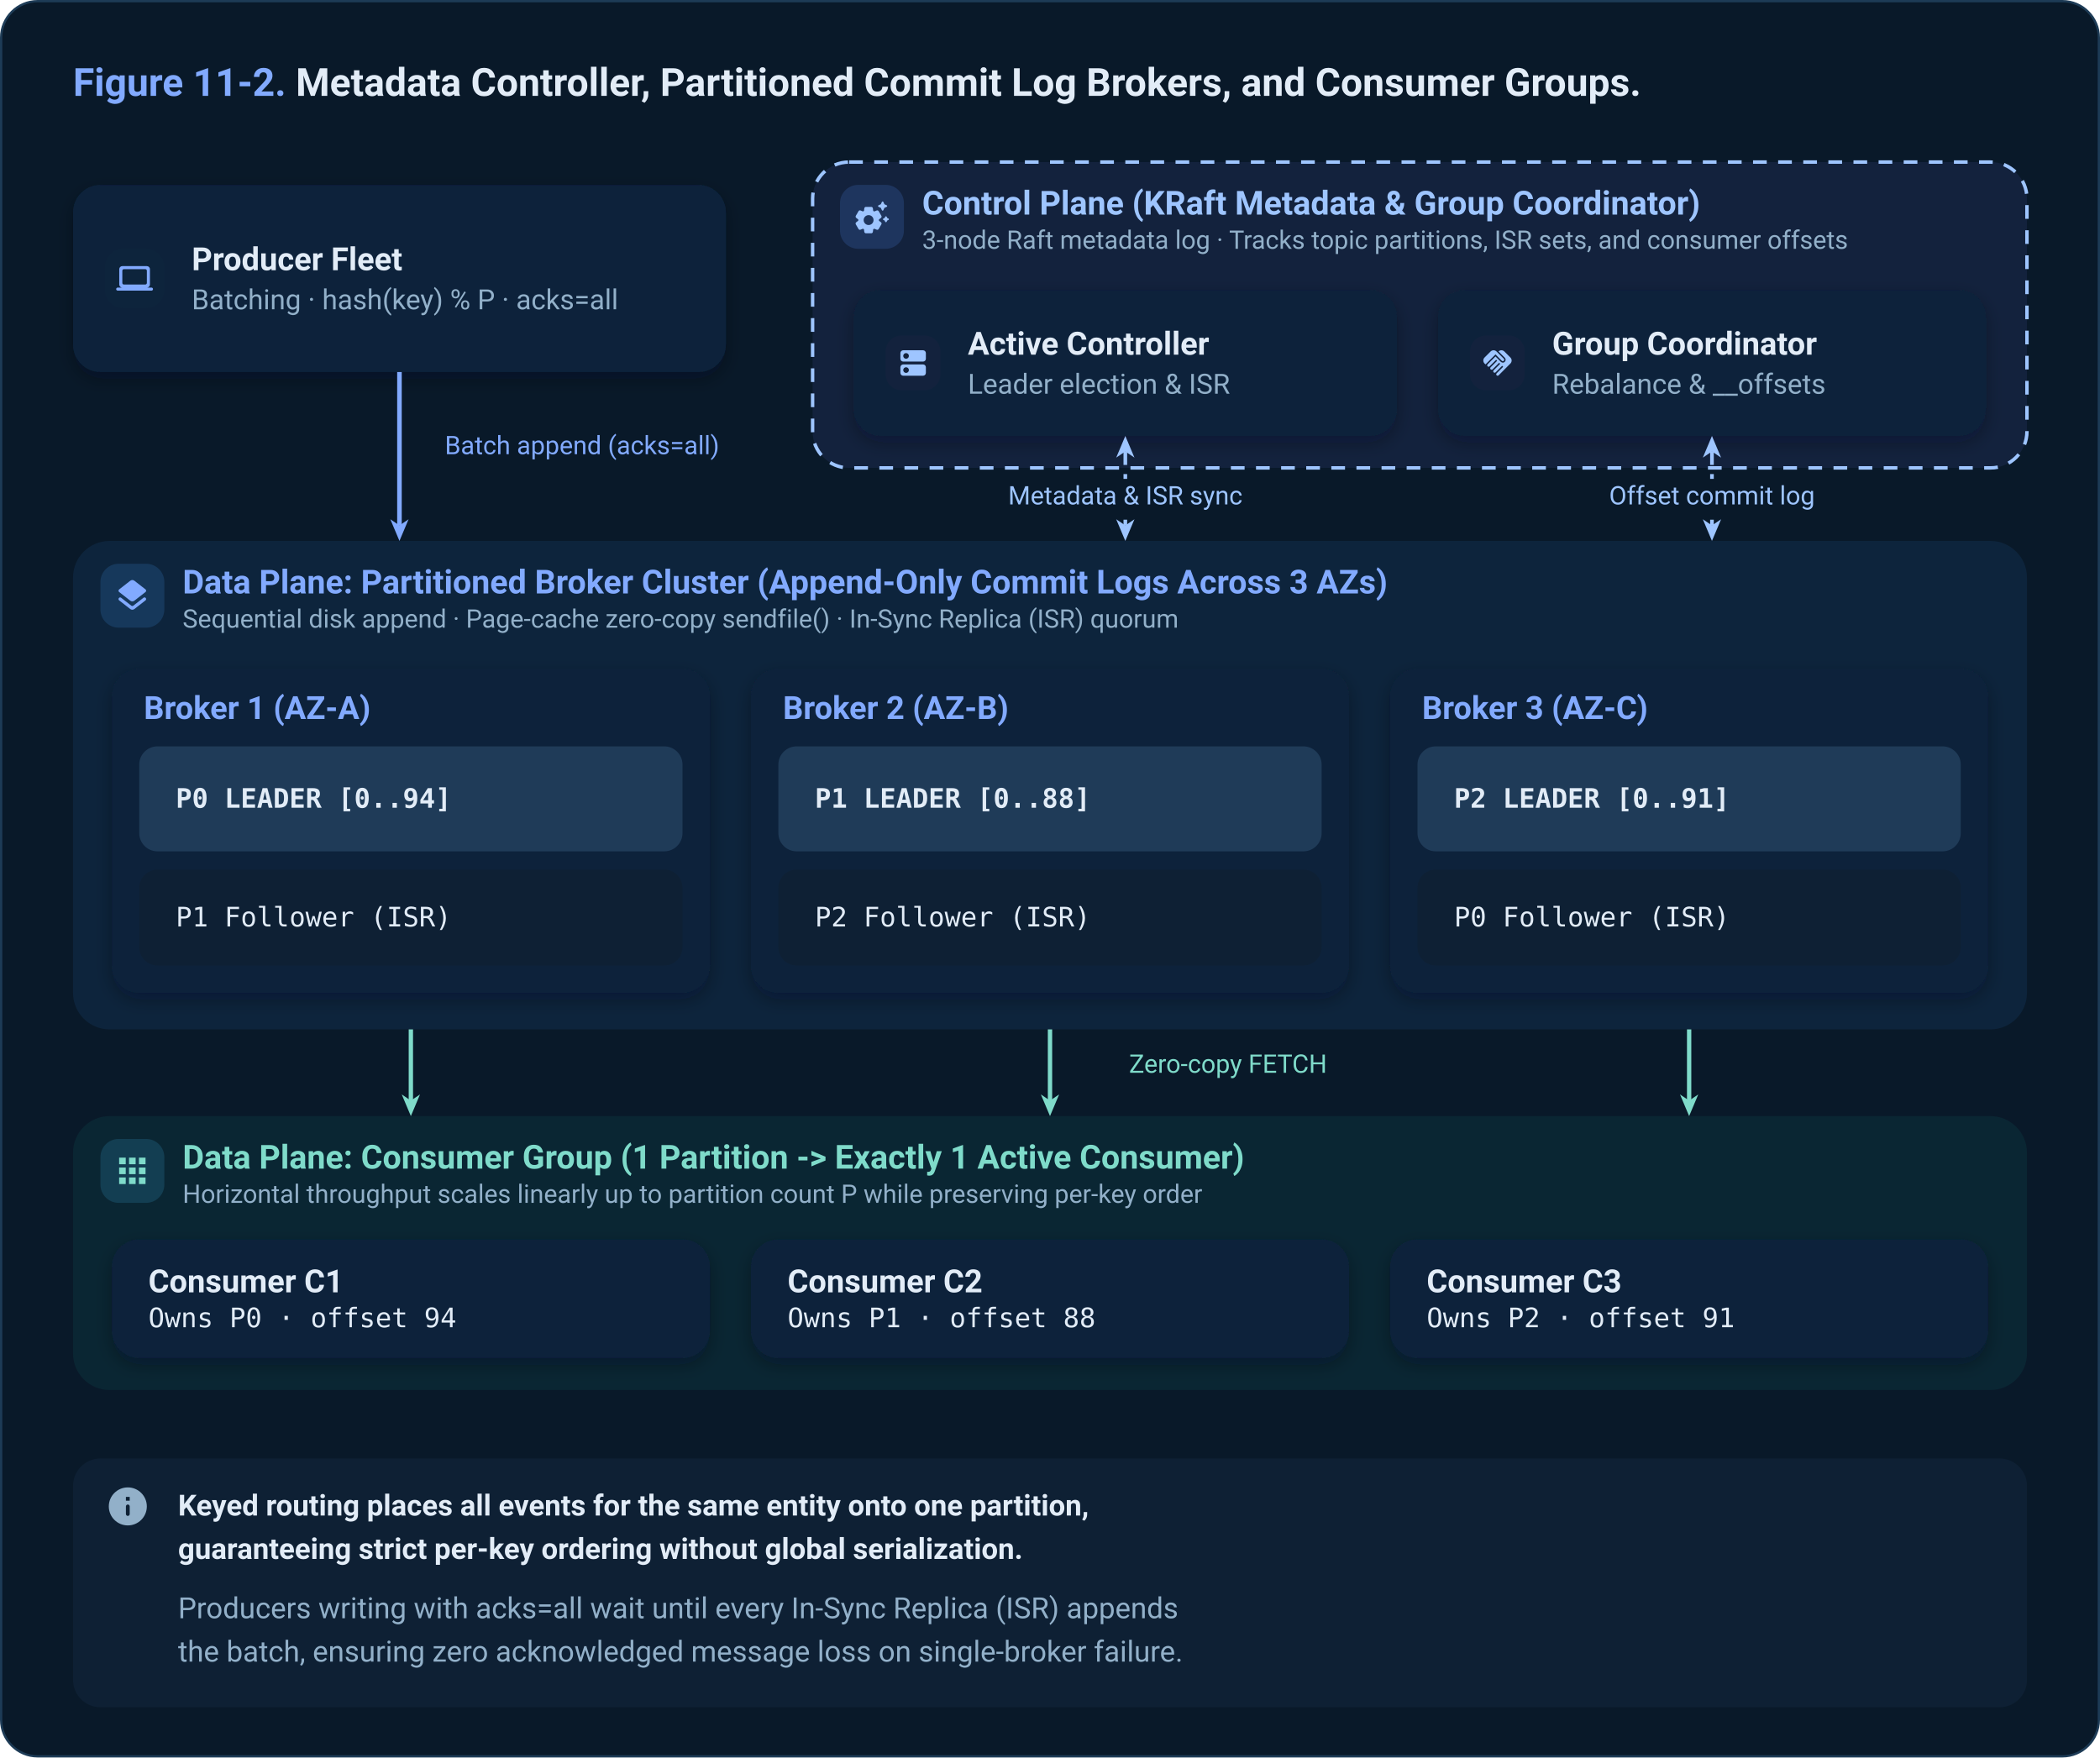
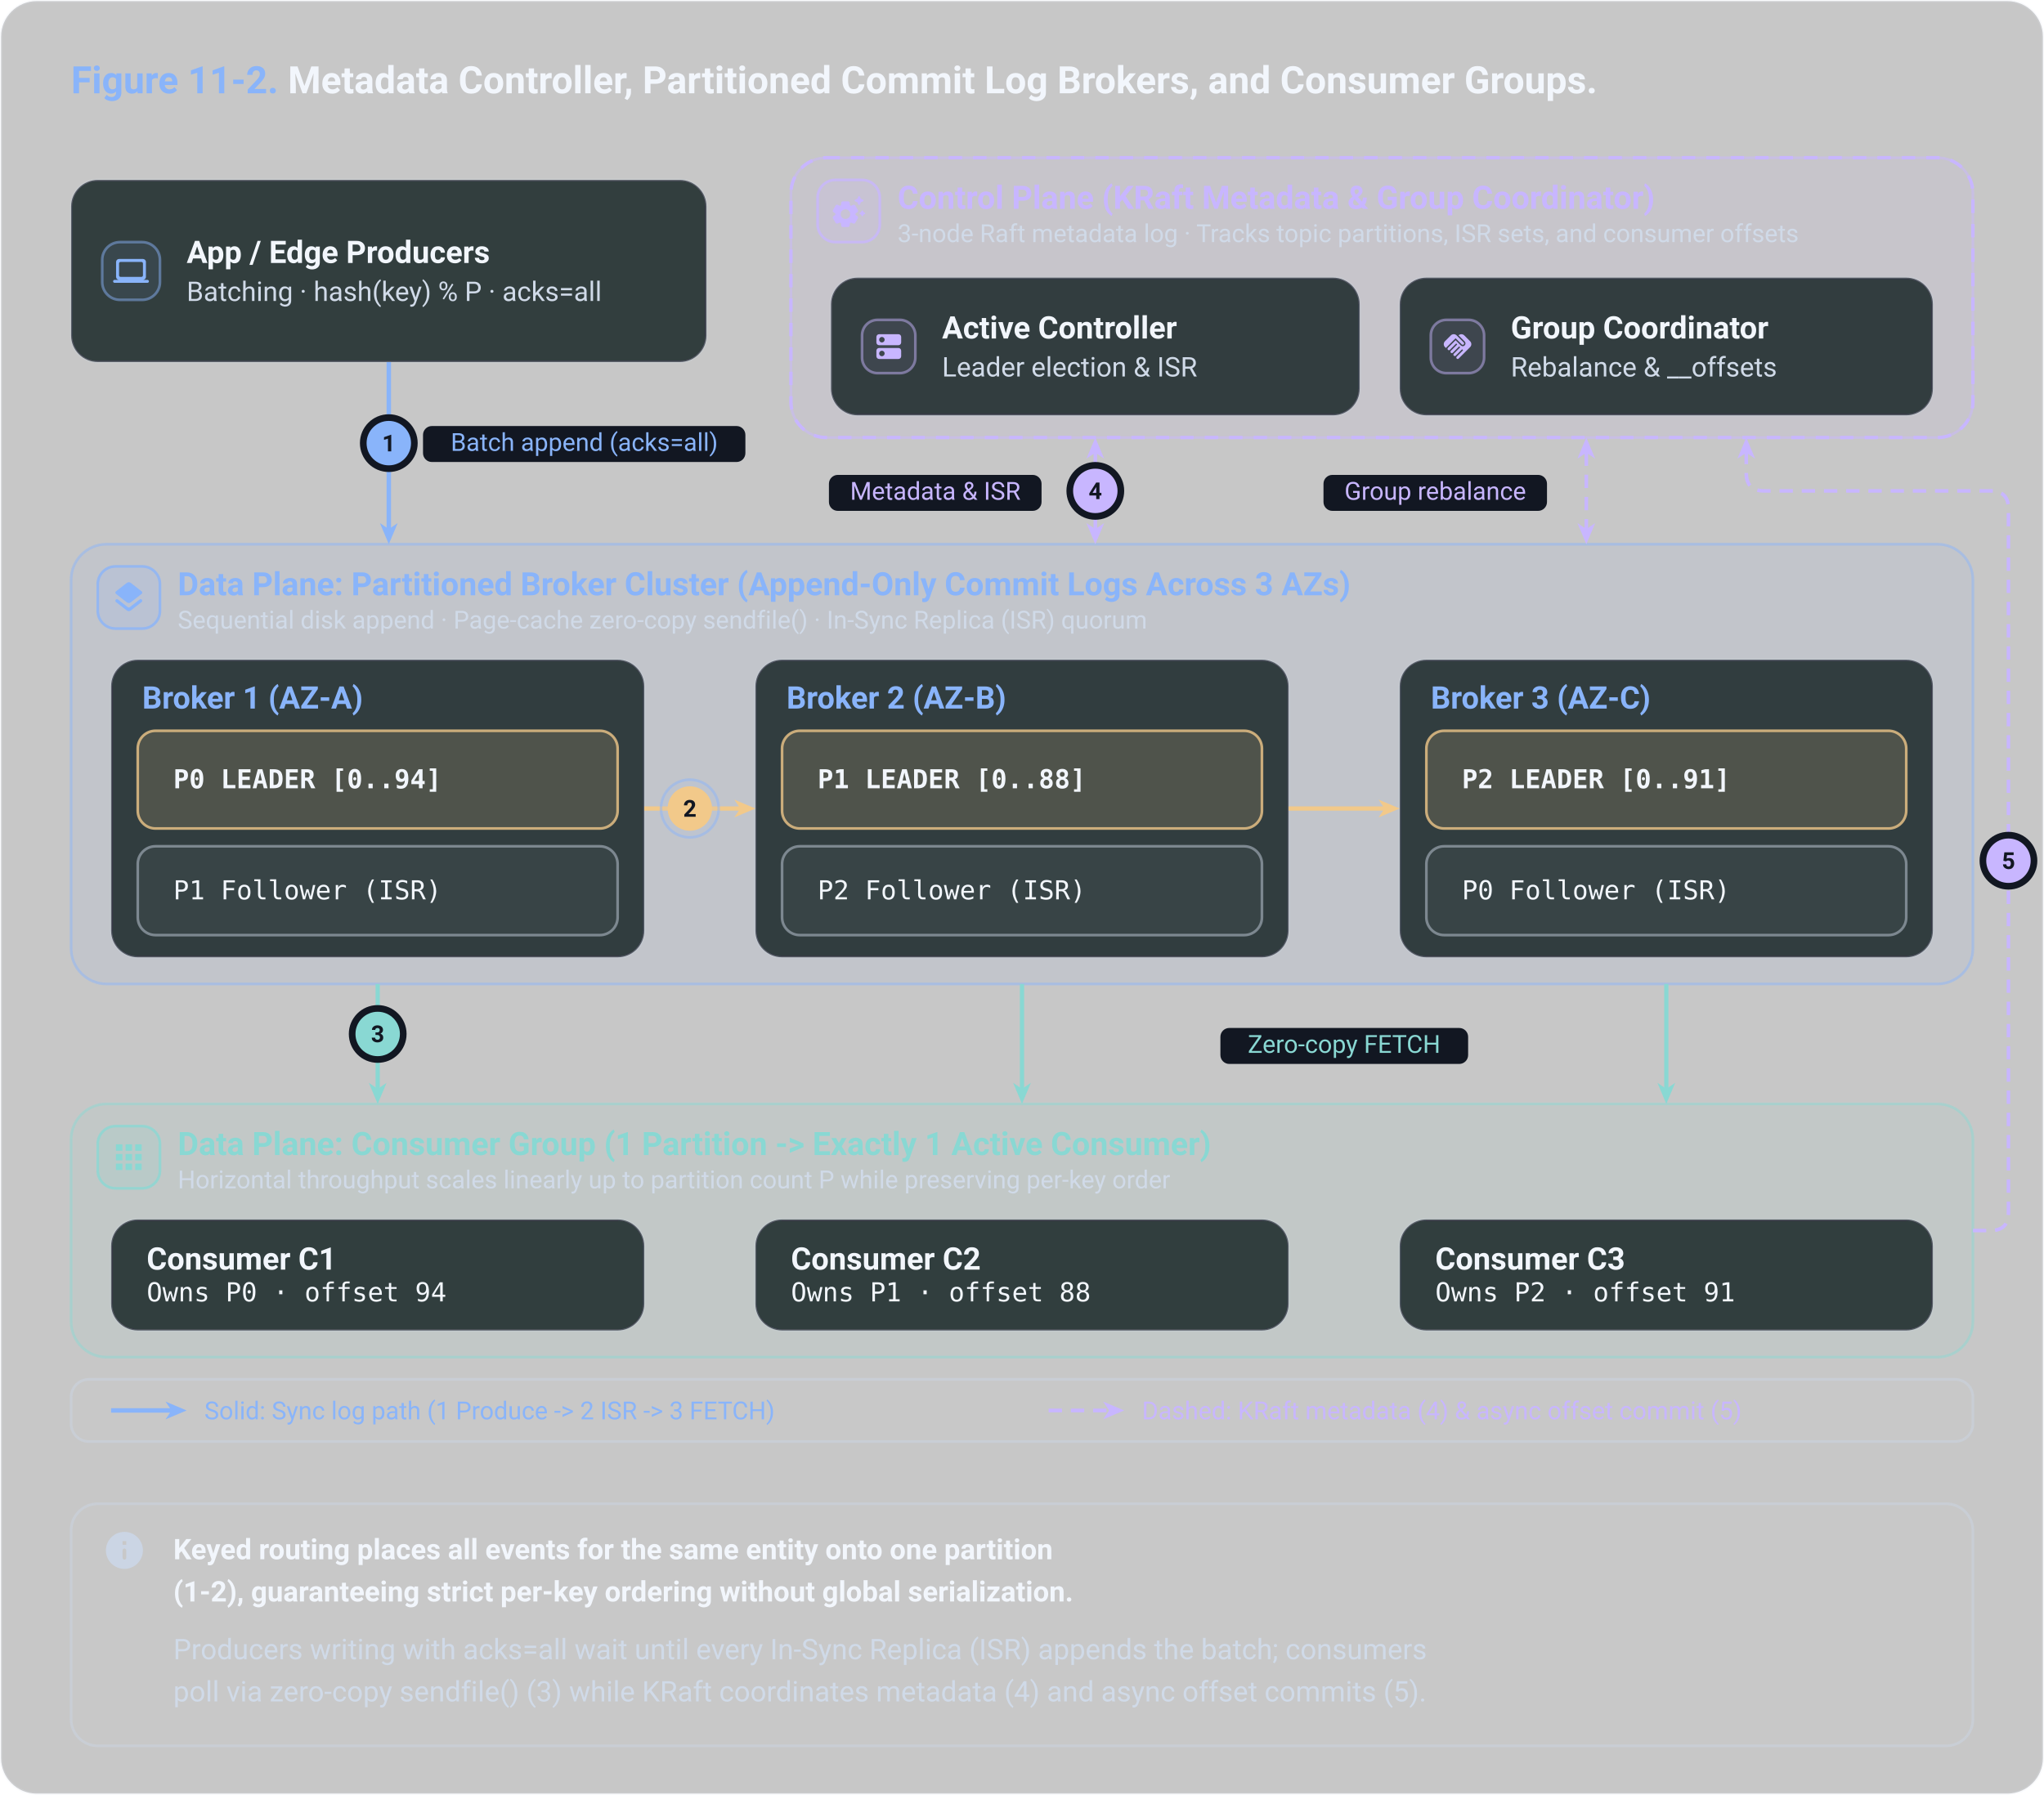
- <svg xmlns="http://www.w3.org/2000/svg" viewBox="0 0 920 770" width="920" height="770">
+ <svg xmlns="http://www.w3.org/2000/svg" viewBox="0 0 920 808" width="920" height="808">
  <style>
-     text { font-family: -apple-system, BlinkMacSystemFont, "Segoe UI", Roboto, "Helvetica Neue", Arial, sans-serif; fill: #E2ECF7; }
-     .paper { fill: #091929; }
-     .frame { fill: #091929; stroke: #1D3B56; stroke-width: 1; }
-     .card { fill: #10243A; }
-     .hair { stroke: #1D3B56; stroke-width: 1.2; fill: none; }
-     .muted { fill: #92B0C9; }
-     .ink { fill: #E2ECF7; }
+     text { font-family: -apple-system, BlinkMacSystemFont, "Segoe UI", Roboto, "Helvetica Neue", Arial, sans-serif; fill: #F2F6FC; }
+     .paper { fill: #121722; }
+     .frame { fill: rgba(0, 0, 0, 0.22); stroke: rgba(226, 232, 240, 0.18); stroke-width: 1.2; }
+     .card { fill: rgba(13, 18, 28, 0.80); stroke: rgba(203, 213, 225, 0.24); stroke-width: 1; }
+     .hair { stroke: rgba(226, 232, 240, 0.18); stroke-width: 1.2; fill: none; }
+     .muted { fill: #D0DAE8; }
+     .ink { fill: #F2F6FC; }
    .title { font-size: 17.0px; font-weight: 650; }
    .head { font-size: 14.5px; font-weight: 650; }
    .name { font-size: 14.0px; font-weight: 650; }
    .body { font-size: 13.0px; }
    .sub { font-size: 12.2px; }
    .mono { font-size: 11.8px; font-family: "SF Mono", SFMono-Regular, ui-monospace, Menlo, Consolas, monospace; }
    .monob { font-size: 11.8px; font-weight: 650; font-family: "SF Mono", SFMono-Regular, ui-monospace, Menlo, Consolas, monospace; }
    .small { font-size: 11.2px; }
    .badge { font-size: 10.5px; font-weight: 650; }
    .note { font-size: 12.8px; }
    .noteb { font-size: 12.8px; font-weight: 650; }
-     .sub, .small, .note { fill: #92B0C9; }
-     .c-blue { fill: #0D243C; }
-     .m-blue { fill: #16385B; }
-     .a-blue { fill: #82AAFF; }
-     .t-blue { fill: #82AAFF; }
-     .w-blue { stroke: #82AAFF; fill: none; stroke-linecap: butt; stroke-linejoin: round; }
-     .o-blue { stroke: #82AAFF; fill: none; stroke-width: 1.5; }
-     .h-blue { stroke: #82AAFF; stroke-width: 1.4; }
-     .c-green { fill: #0C272B; }
-     .m-green { fill: #153F44; }
-     .a-green { fill: #ADDB67; }
-     .t-green { fill: #ADDB67; }
-     .w-green { stroke: #ADDB67; fill: none; stroke-linecap: butt; stroke-linejoin: round; }
-     .o-green { stroke: #ADDB67; fill: none; stroke-width: 1.5; }
-     .h-green { stroke: #ADDB67; stroke-width: 1.4; }
-     .c-amber { fill: #13263B; }
-     .m-amber { fill: #1F3B58; }
-     .a-amber { fill: #ECC48D; }
-     .t-amber { fill: #ECC48D; }
-     .w-amber { stroke: #ECC48D; fill: none; stroke-linecap: butt; stroke-linejoin: round; }
-     .o-amber { stroke: #ECC48D; fill: none; stroke-width: 1.5; }
-     .h-amber { stroke: #ECC48D; stroke-width: 1.4; }
-     .c-red { fill: #211B2D; }
-     .m-red { fill: #342742; }
-     .a-red { fill: #F29CA3; }
-     .t-red { fill: #F29CA3; }
-     .w-red { stroke: #F29CA3; fill: none; stroke-linecap: butt; stroke-linejoin: round; }
-     .o-red { stroke: #F29CA3; fill: none; stroke-width: 1.5; }
-     .h-red { stroke: #F29CA3; stroke-width: 1.4; }
-     .c-purple { fill: #13223D; }
-     .m-purple { fill: #1E355E; }
-     .a-purple { fill: #9EC5FF; }
-     .t-purple { fill: #9EC5FF; }
-     .w-purple { stroke: #9EC5FF; fill: none; stroke-linecap: butt; stroke-linejoin: round; }
-     .o-purple { stroke: #9EC5FF; fill: none; stroke-width: 1.5; }
-     .h-purple { stroke: #9EC5FF; stroke-width: 1.4; }
-     .c-teal { fill: #0A2633; }
-     .m-teal { fill: #133E52; }
-     .a-teal { fill: #7FDBCA; }
-     .t-teal { fill: #7FDBCA; }
-     .w-teal { stroke: #7FDBCA; fill: none; stroke-linecap: butt; stroke-linejoin: round; }
-     .o-teal { stroke: #7FDBCA; fill: none; stroke-width: 1.5; }
-     .h-teal { stroke: #7FDBCA; stroke-width: 1.4; }
-     .c-gray { fill: #0E2034; }
-     .m-gray { fill: #1A324D; }
-     .a-gray { fill: #92B0C9; }
-     .t-gray { fill: #92B0C9; }
-     .w-gray { stroke: #92B0C9; fill: none; stroke-linecap: butt; stroke-linejoin: round; }
-     .o-gray { stroke: #92B0C9; fill: none; stroke-width: 1.5; }
-     .h-gray { stroke: #92B0C9; stroke-width: 1.4; }
-     .c-wire { fill: #0E2034; }
-     .m-wire { fill: #1A324D; }
-     .a-wire { fill: #789BB8; }
-     .t-wire { fill: #789BB8; }
-     .w-wire { stroke: #789BB8; fill: none; stroke-linecap: butt; stroke-linejoin: round; }
-     .o-wire { stroke: #789BB8; fill: none; stroke-width: 1.5; }
-     .h-wire { stroke: #789BB8; stroke-width: 1.4; }
+     .sub, .small, .note { fill: #D0DAE8; }
+     .c-blue { fill: rgba(137, 180, 250, 0.08); stroke: #89B4FA; stroke-opacity: 0.48; stroke-width: 1.2; }
+     .m-blue { fill: rgba(137, 180, 250, 0.16); stroke: #89B4FA; stroke-opacity: 0.78; stroke-width: 1.2; }
+     .a-blue { fill: #89B4FA; }
+     .t-blue { fill: #89B4FA; }
+     .w-blue { stroke: #89B4FA; fill: none; stroke-linecap: butt; stroke-linejoin: round; }
+     .o-blue { stroke: #89B4FA; fill: none; stroke-width: 1.5; }
+     .h-blue { stroke: #89B4FA; stroke-width: 1.4; }
+     .c-green { fill: rgba(166, 227, 161, 0.08); stroke: #A6E3A1; stroke-opacity: 0.48; stroke-width: 1.2; }
+     .m-green { fill: rgba(166, 227, 161, 0.15); stroke: #A6E3A1; stroke-opacity: 0.78; stroke-width: 1.2; }
+     .a-green { fill: #A6E3A1; }
+     .t-green { fill: #A6E3A1; }
+     .w-green { stroke: #A6E3A1; fill: none; stroke-linecap: butt; stroke-linejoin: round; }
+     .o-green { stroke: #A6E3A1; fill: none; stroke-width: 1.5; }
+     .h-green { stroke: #A6E3A1; stroke-width: 1.4; }
+     .c-amber { fill: rgba(242, 201, 138, 0.08); stroke: #F2C98A; stroke-opacity: 0.48; stroke-width: 1.2; }
+     .m-amber { fill: rgba(242, 201, 138, 0.16); stroke: #F2C98A; stroke-opacity: 0.78; stroke-width: 1.2; }
+     .a-amber { fill: #F2C98A; }
+     .t-amber { fill: #F2C98A; }
+     .w-amber { stroke: #F2C98A; fill: none; stroke-linecap: butt; stroke-linejoin: round; }
+     .o-amber { stroke: #F2C98A; fill: none; stroke-width: 1.5; }
+     .h-amber { stroke: #F2C98A; stroke-width: 1.4; }
+     .c-red { fill: rgba(243, 166, 178, 0.08); stroke: #F3A6B2; stroke-opacity: 0.48; stroke-width: 1.2; }
+     .m-red { fill: rgba(243, 166, 178, 0.16); stroke: #F3A6B2; stroke-opacity: 0.78; stroke-width: 1.2; }
+     .a-red { fill: #F3A6B2; }
+     .t-red { fill: #F3A6B2; }
+     .w-red { stroke: #F3A6B2; fill: none; stroke-linecap: butt; stroke-linejoin: round; }
+     .o-red { stroke: #F3A6B2; fill: none; stroke-width: 1.5; }
+     .h-red { stroke: #F3A6B2; stroke-width: 1.4; }
+     .c-purple { fill: rgba(200, 182, 255, 0.08); stroke: #C8B6FF; stroke-opacity: 0.48; stroke-width: 1.2; }
+     .m-purple { fill: rgba(200, 182, 255, 0.16); stroke: #C8B6FF; stroke-opacity: 0.78; stroke-width: 1.2; }
+     .a-purple { fill: #C8B6FF; }
+     .t-purple { fill: #C8B6FF; }
+     .w-purple { stroke: #C8B6FF; fill: none; stroke-linecap: butt; stroke-linejoin: round; }
+     .o-purple { stroke: #C8B6FF; fill: none; stroke-width: 1.5; }
+     .h-purple { stroke: #C8B6FF; stroke-width: 1.4; }
+     .c-teal { fill: rgba(137, 216, 211, 0.08); stroke: #89D8D3; stroke-opacity: 0.48; stroke-width: 1.2; }
+     .m-teal { fill: rgba(137, 216, 211, 0.15); stroke: #89D8D3; stroke-opacity: 0.78; stroke-width: 1.2; }
+     .a-teal { fill: #89D8D3; }
+     .t-teal { fill: #89D8D3; }
+     .w-teal { stroke: #89D8D3; fill: none; stroke-linecap: butt; stroke-linejoin: round; }
+     .o-teal { stroke: #89D8D3; fill: none; stroke-width: 1.5; }
+     .h-teal { stroke: #89D8D3; stroke-width: 1.4; }
+     .c-gray { fill: rgba(226, 232, 240, 0.04); stroke: #CBD5E4; stroke-opacity: 0.48; stroke-width: 1.2; }
+     .m-gray { fill: rgba(226, 232, 240, 0.10); stroke: #CBD5E4; stroke-opacity: 0.78; stroke-width: 1.2; }
+     .a-gray { fill: #CBD5E4; }
+     .t-gray { fill: #CBD5E4; }
+     .w-gray { stroke: #CBD5E4; fill: none; stroke-linecap: butt; stroke-linejoin: round; }
+     .o-gray { stroke: #CBD5E4; fill: none; stroke-width: 1.5; }
+     .h-gray { stroke: #CBD5E4; stroke-width: 1.4; }
+     .c-wire { fill: rgba(226, 232, 240, 0.04); }
+     .m-wire { fill: rgba(226, 232, 240, 0.10); }
+     .a-wire { fill: #AAB7C9; }
+     .t-wire { fill: #AAB7C9; }
+     .w-wire { stroke: #AAB7C9; fill: none; stroke-linecap: butt; stroke-linejoin: round; }
+     .o-wire { stroke: #AAB7C9; fill: none; stroke-width: 1.5; }
+     .h-wire { stroke: #AAB7C9; stroke-width: 1.4; }
  </style>
  <defs>
    <filter id="lift" x="-10%" y="-15%" width="120%" height="140%">
-       <feDropShadow dx="0" dy="1" stdDeviation="1.2" flood-color="#010A14" flood-opacity="0.45" />
-       <feDropShadow dx="0" dy="3" stdDeviation="4" flood-color="#010A14" flood-opacity="0.32" />
+       <feDropShadow dx="0" dy="1" stdDeviation="1.2" flood-color="#000000" flood-opacity="0.0" />
+       <feDropShadow dx="0" dy="3" stdDeviation="4" flood-color="#000000" flood-opacity="0.00" />
    </filter>
  </defs>
-   <rect x="0.5" y="0.5" width="919" height="769" rx="16" class="frame" />
+   <rect x="0.5" y="0.5" width="919" height="807" rx="16" class="frame" />
  <text x="32" y="42" class="title">
    <tspan class="t-blue">Figure 11-2.</tspan> Metadata Controller, Partitioned Commit Log Brokers, and Consumer Groups.</text>
  <g transform="translate(0 71)">
    <rect x="32.0" y="10.0" width="286.0" height="82.0" rx="12" class="card" filter="url(#lift)" />
    <rect x="46.0" y="38.0" width="26.0" height="26.0" rx="8" class="c-blue" />
    <g transform="translate(50.9 42.9) scale(0.672)" class="a-blue">
      <path d="M20 18c1.1 0 2-.9 2-2V6c0-1.1-.9-2-2-2H4c-1.1 0-2 .9-2 2v10c0 1.1.9 2 2 2H1c-.55 0-1 .45-1 1s.45 1 1 1h22c.55 0 1-.45 1-1s-.45-1-1-1h-3zM5 6h14c.55 0 1 .45 1 1v8c0 .55-.45 1-1 1H5c-.55 0-1-.45-1-1V7c0-.55.45-1 1-1z" />
    </g>
-     <text x="84.0" y="47.4" class="name" data-fit="84.0,306.0">Producer Fleet</text>
+     <text x="84.0" y="47.4" class="name" data-fit="84.0,306.0">App / Edge Producers</text>
    <text x="84.0" y="64.5" class="sub" data-fit="84.0,306.0">Batching · hash(key) % P · acks=all</text>
-     <rect x="356.0" y="0.0" width="532.0" height="134.0" rx="16" class="c-purple" />
-     <rect x="356.0" y="0.0" width="532.0" height="134.0" rx="16" class="o-purple" stroke-dasharray="6 5" />
+     <rect x="356.0" y="0.0" width="532.0" height="126.0" rx="16" class="c-purple" />
+     <rect x="356.0" y="0.0" width="532.0" height="126.0" rx="16" class="o-purple" stroke-dasharray="6 5" />
    <rect x="368.0" y="10.0" width="28.0" height="28.0" rx="8" class="m-purple" />
    <g transform="translate(373.3 15.3) scale(0.723)" class="a-purple">
      <path d="m18.04 7.99-.63-1.4-1.4-.63a.5.5 0 0 1 0-.91l1.4-.63.63-1.4a.5.5 0 0 1 .91 0l.63 1.4 1.4.63a.5.5 0 0 1 0 .91l-1.4.63-.63 1.4c-.17.39-.73.39-.91 0zm3.24 4.73-.32-.72a.5.5 0 0 0-.91 0l-.32.72-.73.32a.5.5 0 0 0 0 .91l.72.32.32.73a.5.5 0 0 0 .91 0l.32-.72.73-.32a.5.5 0 0 0 0-.91l-.72-.33zm-5.04 1.65 1.23.93c.4.3.51.86.26 1.3l-1.62 2.8c-.25.44-.79.62-1.25.42l-1.43-.6c-.2.13-.42.26-.64.37l-.19 1.54c-.06.5-.49.88-.99.88H8.38c-.5 0-.93-.38-.99-.88l-.19-1.54c-.22-.11-.43-.23-.64-.37l-1.43.6c-.46.2-1 .02-1.25-.42l-1.62-2.8c-.25-.44-.14-.99.26-1.3l1.23-.93V14c0-.12 0-.25.01-.37l-1.23-.93c-.4-.3-.51-.86-.26-1.3l1.62-2.8c.25-.44.79-.62 1.25-.42l1.43.6c.2-.13.42-.26.64-.37l.19-1.54c.05-.49.48-.87.98-.87h3.23c.5 0 .93.38.99.88l.19 1.54c.22.11.43.23.64.37l1.43-.6c.46-.2 1-.02 1.25.42l1.62 2.8c.25.44.14.99-.26 1.3l-1.23.93c.01.12.01.24.01.37s0 .24-.01.36zM13 14c0-1.66-1.34-3-3-3s-3 1.34-3 3 1.34 3 3 3 3-1.34 3-3z" />
    </g>
    <text x="404.0" y="23.0" class="head t-purple" data-fit="404.0,878.0">Control Plane (KRaft Metadata &amp; Group Coordinator)</text>
    <text x="404.0" y="38.0" class="small" data-fit="404.0,878.0">3-node Raft metadata log · Tracks topic partitions, ISR sets, and consumer offsets</text>
-     <rect x="374.0" y="56.0" width="238.0" height="64.0" rx="12" class="card" filter="url(#lift)" />
-     <rect x="388.0" y="76.0" width="24.0" height="24.0" rx="7" class="c-purple" />
-     <g transform="translate(392.6 80.6) scale(0.620)" class="a-purple">
+     <rect x="374.0" y="54.0" width="238.0" height="62.0" rx="12" class="card" filter="url(#lift)" />
+     <rect x="388.0" y="73.0" width="24.0" height="24.0" rx="7" class="c-purple" />
+     <g transform="translate(392.6 77.6) scale(0.620)" class="a-purple">
      <path d="M19 13H5c-1.1 0-2 .9-2 2v4c0 1.1.9 2 2 2h14c1.1 0 2-.9 2-2v-4c0-1.1-.9-2-2-2zM7 19c-1.1 0-2-.9-2-2s.9-2 2-2 2 .9 2 2-.9 2-2 2zM19 3H5c-1.1 0-2 .9-2 2v4c0 1.1.9 2 2 2h14c1.1 0 2-.9 2-2V5c0-1.1-.9-2-2-2zM7 9c-1.1 0-2-.9-2-2s.9-2 2-2 2 .9 2 2-.9 2-2 2z" />
    </g>
-     <text x="424.0" y="84.4" class="name" data-fit="424.0,600.0">Active Controller</text>
-     <text x="424.0" y="101.5" class="sub" data-fit="424.0,600.0">Leader election &amp; ISR</text>
-     <rect x="630.0" y="56.0" width="240.0" height="64.0" rx="12" class="card" filter="url(#lift)" />
-     <rect x="644.0" y="76.0" width="24.0" height="24.0" rx="7" class="c-purple" />
-     <g transform="translate(648.6 80.6) scale(0.620)" class="a-purple">
+     <text x="424.0" y="81.4" class="name" data-fit="424.0,600.0">Active Controller</text>
+     <text x="424.0" y="98.5" class="sub" data-fit="424.0,600.0">Leader election &amp; ISR</text>
+     <rect x="630.0" y="54.0" width="240.0" height="62.0" rx="12" class="card" filter="url(#lift)" />
+     <rect x="644.0" y="73.0" width="24.0" height="24.0" rx="7" class="c-purple" />
+     <g transform="translate(648.6 77.6) scale(0.620)" class="a-purple">
      <path d="M16.48 10.41c-.39.39-1.04.39-1.43 0l-4.47-4.46-7.05 7.04-.66-.63a3 3 0 0 1 0-4.24l4.24-4.24a3 3 0 0 1 4.24 0L16.48 9c.39.39.39 1.02 0 1.41zm.7-2.12c.78.78.78 2.05 0 2.83-1.27 1.27-2.61.22-2.83 0l-3.76-3.76-5.57 5.57a.996.996 0 0 0 0 1.41c.39.39 1.02.39 1.42 0l4.62-4.62.71.71-4.62 4.62a.996.996 0 0 0 0 1.41c.39.39 1.02.39 1.42 0l4.62-4.62.71.71-4.62 4.62a.996.996 0 1 0 1.41 1.41l4.62-4.62.71.71-4.62 4.62a.996.996 0 1 0 1.41 1.41l8.32-8.34a3 3 0 0 0 0-4.24l-4.24-4.24a3.001 3.001 0 0 0-4.18-.06l4.47 4.47z" />
    </g>
-     <text x="680.0" y="84.4" class="name" data-fit="680.0,858.0">Group Coordinator</text>
-     <text x="680.0" y="101.5" class="sub" data-fit="680.0,858.0">Rebalance &amp; __offsets</text>
-     <rect x="32.0" y="166.0" width="856.0" height="214.0" rx="16" class="c-blue" />
-     <rect x="44.0" y="176.0" width="28.0" height="28.0" rx="8" class="m-blue" />
-     <g transform="translate(49.3 181.3) scale(0.723)" class="a-blue">
+     <text x="680.0" y="81.4" class="name" data-fit="680.0,858.0">Group Coordinator</text>
+     <text x="680.0" y="98.5" class="sub" data-fit="680.0,858.0">Rebalance &amp; __offsets</text>
+     <rect x="32.0" y="174.0" width="856.0" height="198.0" rx="16" class="c-blue" />
+     <rect x="44.0" y="184.0" width="28.0" height="28.0" rx="8" class="m-blue" />
+     <g transform="translate(49.3 189.3) scale(0.723)" class="a-blue">
      <path d="M12.6 18.06c-.36.28-.87.28-1.23 0l-6.15-4.78a.991.991 0 0 0-1.22 0 .997.997 0 0 0 0 1.57l6.76 5.26c.72.56 1.73.56 2.46 0l6.76-5.26c.51-.4.51-1.17 0-1.57l-.01-.01a.991.991 0 0 0-1.22 0l-6.15 4.79zm.63-3.02 6.76-5.26c.51-.4.51-1.18 0-1.58l-6.76-5.26c-.72-.56-1.73-.56-2.46 0L4.01 8.21c-.51.4-.51 1.18 0 1.58l6.76 5.26c.72.56 1.74.56 2.46-.01z" />
    </g>
-     <text x="80.0" y="189.0" class="head t-blue" data-fit="80.0,878.0">Data Plane: Partitioned Broker Cluster (Append-Only Commit Logs Across 3 AZs)</text>
-     <text x="80.0" y="204.0" class="small" data-fit="80.0,878.0">Sequential disk append · Page-cache zero-copy sendfile() · In-Sync Replica (ISR) quorum</text>
-     <rect x="49.0" y="222.0" width="262.0" height="142.0" rx="12" class="card" filter="url(#lift)" />
-     <text x="63.0" y="244.0" class="name t-blue" data-fit="59.0,301.0">Broker 1 (AZ-A)</text>
-     <rect x="61.0" y="256.0" width="238.0" height="46.0" rx="8" class="m-amber" />
-     <text x="77.0" y="282.9" class="monob" data-fit="77.0,287.0">P0 LEADER [0..94]</text>
-     <rect x="61.0" y="310.0" width="238.0" height="42.0" rx="8" class="c-gray" />
-     <text x="77.0" y="334.9" class="mono" data-fit="77.0,287.0">P1 Follower (ISR)</text>
-     <rect x="329.0" y="222.0" width="262.0" height="142.0" rx="12" class="card" filter="url(#lift)" />
-     <text x="343.0" y="244.0" class="name t-blue" data-fit="339.0,581.0">Broker 2 (AZ-B)</text>
-     <rect x="341.0" y="256.0" width="238.0" height="46.0" rx="8" class="m-amber" />
-     <text x="357.0" y="282.9" class="monob" data-fit="357.0,567.0">P1 LEADER [0..88]</text>
-     <rect x="341.0" y="310.0" width="238.0" height="42.0" rx="8" class="c-gray" />
-     <text x="357.0" y="334.9" class="mono" data-fit="357.0,567.0">P2 Follower (ISR)</text>
-     <rect x="609.0" y="222.0" width="262.0" height="142.0" rx="12" class="card" filter="url(#lift)" />
-     <text x="623.0" y="244.0" class="name t-blue" data-fit="619.0,861.0">Broker 3 (AZ-C)</text>
-     <rect x="621.0" y="256.0" width="238.0" height="46.0" rx="8" class="m-amber" />
-     <text x="637.0" y="282.9" class="monob" data-fit="637.0,847.0">P2 LEADER [0..91]</text>
-     <rect x="621.0" y="310.0" width="238.0" height="42.0" rx="8" class="c-gray" />
-     <text x="637.0" y="334.9" class="mono" data-fit="637.0,847.0">P0 Follower (ISR)</text>
-     <rect x="32.0" y="418.0" width="856.0" height="120.0" rx="16" class="c-teal" />
-     <rect x="44.0" y="428.0" width="28.0" height="28.0" rx="8" class="m-teal" />
-     <g transform="translate(49.3 433.3) scale(0.723)" class="a-teal">
+     <text x="80.0" y="197.0" class="head t-blue" data-fit="80.0,878.0">Data Plane: Partitioned Broker Cluster (Append-Only Commit Logs Across 3 AZs)</text>
+     <text x="80.0" y="212.0" class="small" data-fit="80.0,878.0">Sequential disk append · Page-cache zero-copy sendfile() · In-Sync Replica (ISR) quorum</text>
+     <rect x="50.0" y="226.0" width="240.0" height="134.0" rx="12" class="card" filter="url(#lift)" />
+     <text x="64.0" y="248.0" class="name t-blue" data-fit="60.0,280.0">Broker 1 (AZ-A)</text>
+     <rect x="62.0" y="258.0" width="216.0" height="44.0" rx="8" class="m-amber" />
+     <text x="78.0" y="283.9" class="monob" data-fit="78.0,266.0">P0 LEADER [0..94]</text>
+     <rect x="62.0" y="310.0" width="216.0" height="40.0" rx="8" class="c-gray" />
+     <text x="78.0" y="333.9" class="mono" data-fit="78.0,266.0">P1 Follower (ISR)</text>
+     <rect x="340.0" y="226.0" width="240.0" height="134.0" rx="12" class="card" filter="url(#lift)" />
+     <text x="354.0" y="248.0" class="name t-blue" data-fit="350.0,570.0">Broker 2 (AZ-B)</text>
+     <rect x="352.0" y="258.0" width="216.0" height="44.0" rx="8" class="m-amber" />
+     <text x="368.0" y="283.9" class="monob" data-fit="368.0,556.0">P1 LEADER [0..88]</text>
+     <rect x="352.0" y="310.0" width="216.0" height="40.0" rx="8" class="c-gray" />
+     <text x="368.0" y="333.9" class="mono" data-fit="368.0,556.0">P2 Follower (ISR)</text>
+     <rect x="630.0" y="226.0" width="240.0" height="134.0" rx="12" class="card" filter="url(#lift)" />
+     <text x="644.0" y="248.0" class="name t-blue" data-fit="640.0,860.0">Broker 3 (AZ-C)</text>
+     <rect x="642.0" y="258.0" width="216.0" height="44.0" rx="8" class="m-amber" />
+     <text x="658.0" y="283.9" class="monob" data-fit="658.0,846.0">P2 LEADER [0..91]</text>
+     <rect x="642.0" y="310.0" width="216.0" height="40.0" rx="8" class="c-gray" />
+     <text x="658.0" y="333.9" class="mono" data-fit="658.0,846.0">P0 Follower (ISR)</text>
+     <rect x="32.0" y="426.0" width="856.0" height="114.0" rx="16" class="c-teal" />
+     <rect x="44.0" y="436.0" width="28.0" height="28.0" rx="8" class="m-teal" />
+     <g transform="translate(49.3 441.3) scale(0.723)" class="a-teal">
      <path d="M4 8h4V4H4v4zm6 12h4v-4h-4v4zm-6 0h4v-4H4v4zm0-6h4v-4H4v4zm6 0h4v-4h-4v4zm6-10v4h4V4h-4zm-6 4h4V4h-4v4zm6 6h4v-4h-4v4zm0 6h4v-4h-4v4z" />
    </g>
-     <text x="80.0" y="441.0" class="head t-teal" data-fit="80.0,878.0">Data Plane: Consumer Group (1 Partition -&gt; Exactly 1 Active Consumer)</text>
-     <text x="80.0" y="456.0" class="small" data-fit="80.0,878.0">Horizontal throughput scales linearly up to partition count P while preserving per-key order</text>
-     <rect x="49.0" y="472.0" width="262.0" height="52.0" rx="12" class="card" filter="url(#lift)" />
-     <text x="65.0" y="495.2" class="name" data-fit="65.0,299.0">Consumer C1</text>
-     <text x="65.0" y="510.5" class="mono" data-fit="65.0,299.0">Owns P0 · offset 94</text>
-     <rect x="329.0" y="472.0" width="262.0" height="52.0" rx="12" class="card" filter="url(#lift)" />
-     <text x="345.0" y="495.2" class="name" data-fit="345.0,579.0">Consumer C2</text>
-     <text x="345.0" y="510.5" class="mono" data-fit="345.0,579.0">Owns P1 · offset 88</text>
-     <rect x="609.0" y="472.0" width="262.0" height="52.0" rx="12" class="card" filter="url(#lift)" />
-     <text x="625.0" y="495.2" class="name" data-fit="625.0,859.0">Consumer C3</text>
-     <text x="625.0" y="510.5" class="mono" data-fit="625.0,859.0">Owns P2 · offset 91</text>
-     <polygon points="175.0,166.0 171.0,156.5 175.0,159.2 179.0,156.5" class="a-blue" />
-     <path d="M175.0,92.0 L175.0,159.3" class="w-blue" stroke-width="2.0" />
-     <rect x="182.4" y="116.8" width="145.1" height="16.2" rx="4" class="paper" />
-     <text x="255.0" y="128.0" class="small t-blue" text-anchor="middle">Batch append (acks=all)</text>
-     <polygon points="493.0,166.0 489.0,156.5 493.0,159.2 497.0,156.5" class="a-purple" />
-     <polygon points="493.0,120.0 497.0,129.5 493.0,126.8 489.0,129.5" class="a-purple" />
-     <path d="M493.0,126.7 L493.0,159.3" class="w-purple" stroke-width="1.6" stroke-dasharray="6 4" />
-     <rect x="430.0" y="138.8" width="126.0" height="16.2" rx="4" class="paper" />
-     <text x="493.0" y="150.0" class="small t-purple" text-anchor="middle">Metadata &amp; ISR sync</text>
-     <polygon points="750.0,166.0 746.0,156.5 750.0,159.2 754.0,156.5" class="a-purple" />
-     <polygon points="750.0,120.0 754.0,129.5 750.0,126.8 746.0,129.5" class="a-purple" />
-     <path d="M750.0,126.7 L750.0,159.3" class="w-purple" stroke-width="1.6" stroke-dasharray="6 4" />
-     <rect x="695.4" y="138.8" width="109.3" height="16.2" rx="4" class="paper" />
-     <text x="750.0" y="150.0" class="small t-purple" text-anchor="middle">Offset commit log</text>
-     <polygon points="180.0,418.0 176.0,408.5 180.0,411.2 184.0,408.5" class="a-teal" />
-     <path d="M180.0,380.0 L180.0,411.4" class="w-teal" stroke-width="1.9" />
-     <polygon points="460.0,418.0 456.0,408.5 460.0,411.2 464.0,408.5" class="a-teal" />
-     <path d="M460.0,380.0 L460.0,411.4" class="w-teal" stroke-width="1.9" />
-     <polygon points="740.0,418.0 736.0,408.5 740.0,411.2 744.0,408.5" class="a-teal" />
-     <path d="M740.0,380.0 L740.0,411.4" class="w-teal" stroke-width="1.9" />
-     <rect x="482.3" y="387.8" width="111.5" height="16.2" rx="4" class="paper" />
-     <text x="538.0" y="399.0" class="small t-teal" text-anchor="middle">Zero-copy FETCH</text>
+     <text x="80.0" y="449.0" class="head t-teal" data-fit="80.0,878.0">Data Plane: Consumer Group (1 Partition -&gt; Exactly 1 Active Consumer)</text>
+     <text x="80.0" y="464.0" class="small" data-fit="80.0,878.0">Horizontal throughput scales linearly up to partition count P while preserving per-key order</text>
+     <rect x="50.0" y="478.0" width="240.0" height="50.0" rx="12" class="card" filter="url(#lift)" />
+     <text x="66.0" y="500.6" class="name" data-fit="66.0,278.0">Consumer C1</text>
+     <text x="66.0" y="514.9" class="mono" data-fit="66.0,278.0">Owns P0 · offset 94</text>
+     <rect x="340.0" y="478.0" width="240.0" height="50.0" rx="12" class="card" filter="url(#lift)" />
+     <text x="356.0" y="500.6" class="name" data-fit="356.0,568.0">Consumer C2</text>
+     <text x="356.0" y="514.9" class="mono" data-fit="356.0,568.0">Owns P1 · offset 88</text>
+     <rect x="630.0" y="478.0" width="240.0" height="50.0" rx="12" class="card" filter="url(#lift)" />
+     <text x="646.0" y="500.6" class="name" data-fit="646.0,858.0">Consumer C3</text>
+     <text x="646.0" y="514.9" class="mono" data-fit="646.0,858.0">Owns P2 · offset 91</text>
+     <polygon points="175.0,174.0 171.0,164.5 175.0,167.2 179.0,164.5" class="a-blue" />
+     <path d="M175.0,92.0 L175.0,167.3" class="w-blue" stroke-width="2.0" />
+     <circle cx="175.0" cy="128.5" r="13.0" class="paper" />
+     <circle cx="175.0" cy="128.5" r="10.0" class="a-blue" />
+     <text x="175.0" y="132.2" text-anchor="middle" class="badge paper">1</text>
+     <rect x="190.4" y="120.8" width="145.1" height="16.2" rx="4" class="paper" />
+     <text x="263.0" y="132.0" class="small t-blue" text-anchor="middle">Batch append (acks=all)</text>
+     <polygon points="340.0,293.0 330.5,297.0 333.2,293.0 330.5,289.0" class="a-amber" />
+     <path d="M290.0,293.0 L333.4,293.0" class="w-amber" stroke-width="1.9" />
+     <circle cx="310.5" cy="293.0" r="13.0" class="c-blue" />
+     <circle cx="310.5" cy="293.0" r="10.0" class="a-amber" />
+     <text x="310.5" y="296.7" text-anchor="middle" class="badge paper">2</text>
+     <polygon points="630.0,293.0 620.5,297.0 623.2,293.0 620.5,289.0" class="a-amber" />
+     <path d="M580.0,293.0 L623.4,293.0" class="w-amber" stroke-width="1.9" />
+     <polygon points="170.0,426.0 166.0,416.5 170.0,419.2 174.0,416.5" class="a-teal" />
+     <path d="M170.0,372.0 L170.0,419.4" class="w-teal" stroke-width="1.9" />
+     <polygon points="460.0,426.0 456.0,416.5 460.0,419.2 464.0,416.5" class="a-teal" />
+     <path d="M460.0,372.0 L460.0,419.4" class="w-teal" stroke-width="1.9" />
+     <polygon points="750.0,426.0 746.0,416.5 750.0,419.2 754.0,416.5" class="a-teal" />
+     <path d="M750.0,372.0 L750.0,419.4" class="w-teal" stroke-width="1.9" />
+     <circle cx="170.0" cy="394.5" r="13.0" class="paper" />
+     <circle cx="170.0" cy="394.5" r="10.0" class="a-teal" />
+     <text x="170.0" y="398.2" text-anchor="middle" class="badge paper">3</text>
+     <rect x="549.3" y="391.8" width="111.5" height="16.2" rx="4" class="paper" />
+     <text x="605.0" y="403.0" class="small t-teal" text-anchor="middle">Zero-copy FETCH</text>
+     <polygon points="493.0,174.0 489.0,164.5 493.0,167.2 497.0,164.5" class="a-purple" />
+     <polygon points="493.0,126.0 497.0,135.5 493.0,132.8 489.0,135.5" class="a-purple" />
+     <path d="M493.0,132.7 L493.0,167.3" class="w-purple" stroke-width="1.6" stroke-dasharray="6 4" />
+     <circle cx="493.0" cy="150.0" r="13.0" class="paper" />
+     <circle cx="493.0" cy="150.0" r="10.0" class="a-purple" />
+     <text x="493.0" y="153.7" text-anchor="middle" class="badge paper">4</text>
+     <rect x="373.1" y="142.8" width="95.7" height="16.2" rx="4" class="paper" />
+     <text x="421.0" y="154.0" class="small t-purple" text-anchor="middle">Metadata &amp; ISR</text>
+     <polygon points="714.0,174.0 710.0,164.5 714.0,167.2 718.0,164.5" class="a-purple" />
+     <polygon points="714.0,126.0 718.0,135.5 714.0,132.8 710.0,135.5" class="a-purple" />
+     <path d="M714.0,132.7 L714.0,167.3" class="w-purple" stroke-width="1.6" stroke-dasharray="6 4" />
+     <rect x="595.7" y="142.8" width="100.6" height="16.2" rx="4" class="paper" />
+     <text x="646.0" y="154.0" class="small t-purple" text-anchor="middle">Group rebalance</text>
+     <polygon points="786.0,126.0 790.0,135.5 786.0,132.8 782.0,135.5" class="a-purple" />
+     <path d="M888.0,483.0 L896.0,483.0 Q904.0,483.0 904.0,475.0 L904.0,158.0 Q904.0,150.0 896.0,150.0 L794.0,150.0 Q786.0,150.0 786.0,142.0 L786.0,132.7" class="w-purple" stroke-width="1.6" stroke-dasharray="6 4" />
+     <circle cx="904.0" cy="316.5" r="13.0" class="paper" />
+     <circle cx="904.0" cy="316.5" r="10.0" class="a-purple" />
+     <text x="904.0" y="320.2" text-anchor="middle" class="badge paper">5</text>
+     <rect x="32.0" y="550.0" width="856.0" height="28.0" rx="8" class="c-gray" />
+     <polygon points="84.0,564.0 74.5,568.0 77.2,564.0 74.5,560.0" class="a-blue" />
+     <path d="M50.0,564.0 L77.3,564.0" class="w-blue" stroke-width="2.0" />
+     <text x="92.0" y="568.0" class="small t-blue">Solid: Sync log path (1 Produce -&gt; 2 ISR -&gt; 3 FETCH)</text>
+     <polygon points="506.0,564.0 496.5,568.0 499.2,564.0 496.5,560.0" class="a-purple" />
+     <path d="M472.0,564.0 L499.4,564.0" class="w-purple" stroke-width="1.7" stroke-dasharray="6 4" />
+     <text x="514.0" y="568.0" class="small t-purple">Dashed: KRaft metadata (4) &amp; async offset commit (5)</text>
  </g>
-   <rect x="32" y="639" width="856" height="109" rx="12" class="c-gray" />
-   <g transform="translate(46 650) scale(0.833)" class="a-gray">
+   <rect x="32" y="677" width="856" height="109" rx="12" class="c-gray" />
+   <g transform="translate(46 688) scale(0.833)" class="a-gray">
    <path d="M12 2C6.48 2 2 6.48 2 12s4.48 10 10 10 10-4.48 10-10S17.52 2 12 2zm0 15c-.55 0-1-.45-1-1v-4c0-.55.45-1 1-1s1 .45 1 1v4c0 .55-.45 1-1 1zm1-8h-2V7h2v2z" />
  </g>
-   <text x="78" y="664.0" class="noteb ink" data-fit="78,876">Keyed routing places all events for the same entity onto one partition,</text>
-   <text x="78" y="683.0" class="noteb ink" data-fit="78,876">guaranteeing strict per-key ordering without global serialization.</text>
-   <text x="78" y="709.0" class="note" data-fit="78,876">Producers writing with acks=all wait until every In-Sync Replica (ISR) appends</text>
-   <text x="78" y="728.0" class="note" data-fit="78,876">the batch, ensuring zero acknowledged message loss on single-broker failure.</text>
+   <text x="78" y="702.0" class="noteb ink" data-fit="78,876">Keyed routing places all events for the same entity onto one partition</text>
+   <text x="78" y="721.0" class="noteb ink" data-fit="78,876">(1-2), guaranteeing strict per-key ordering without global serialization.</text>
+   <text x="78" y="747.0" class="note" data-fit="78,876">Producers writing with acks=all wait until every In-Sync Replica (ISR) appends the batch; consumers</text>
+   <text x="78" y="766.0" class="note" data-fit="78,876">poll via zero-copy sendfile() (3) while KRaft coordinates metadata (4) and async offset commits (5).</text>
</svg>
